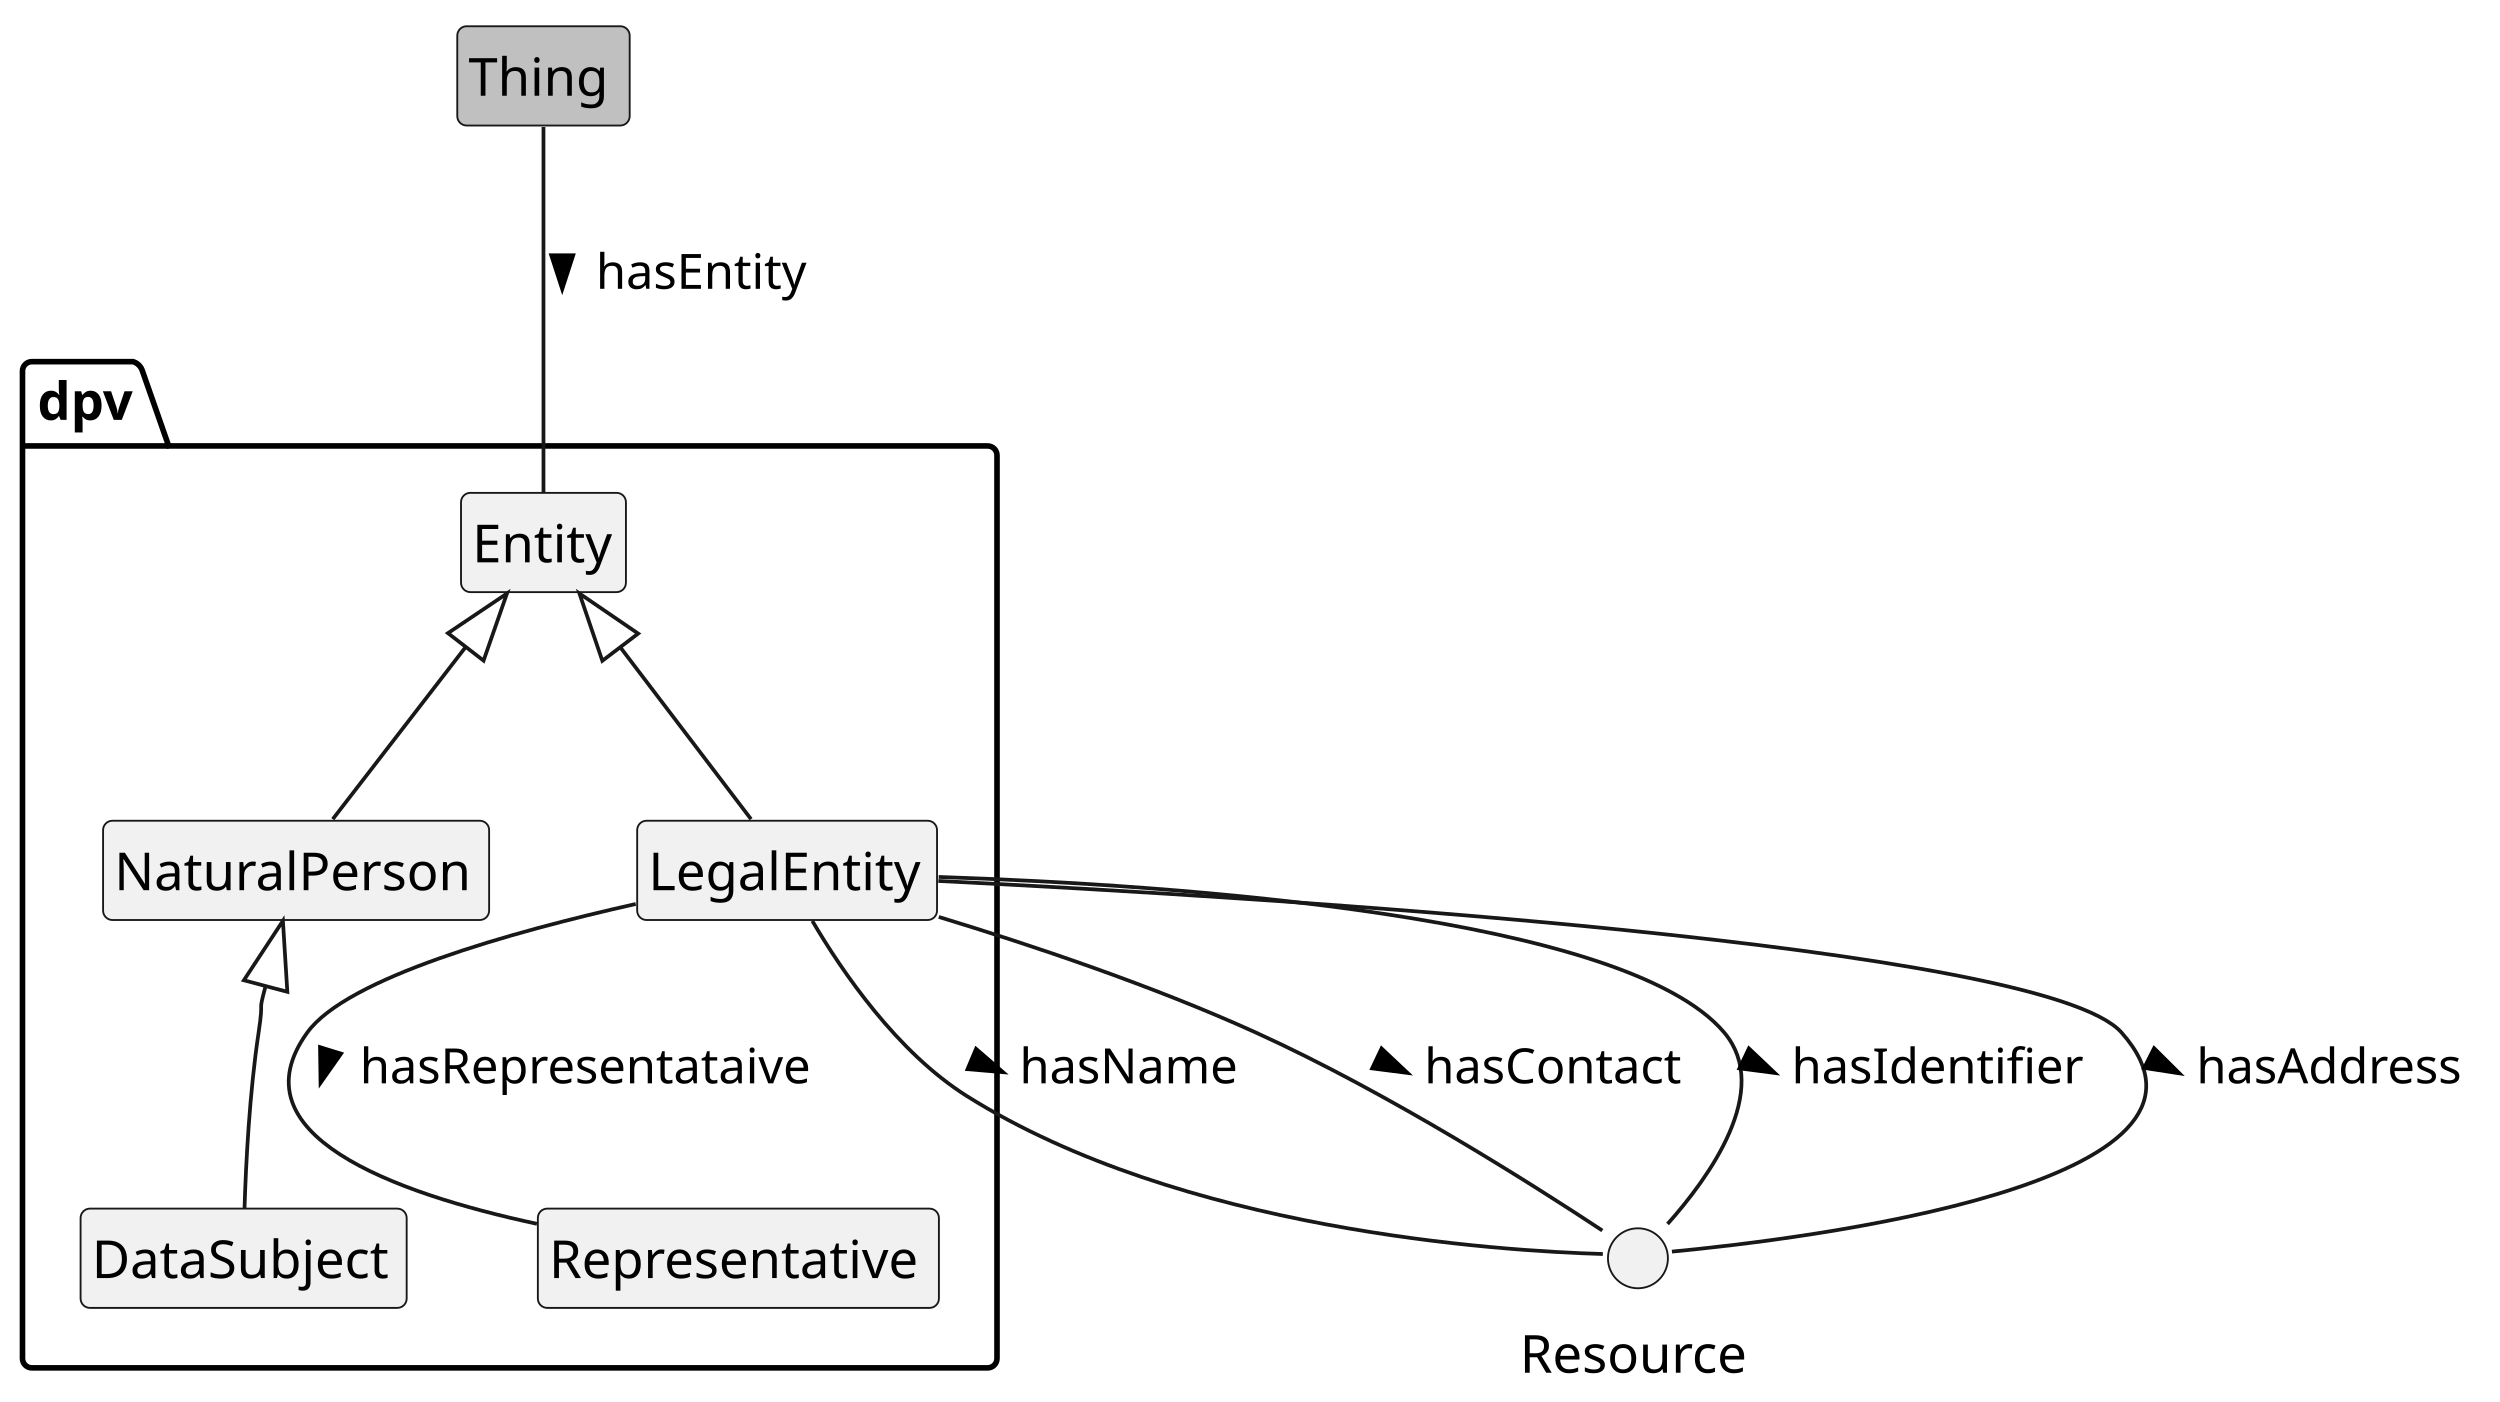
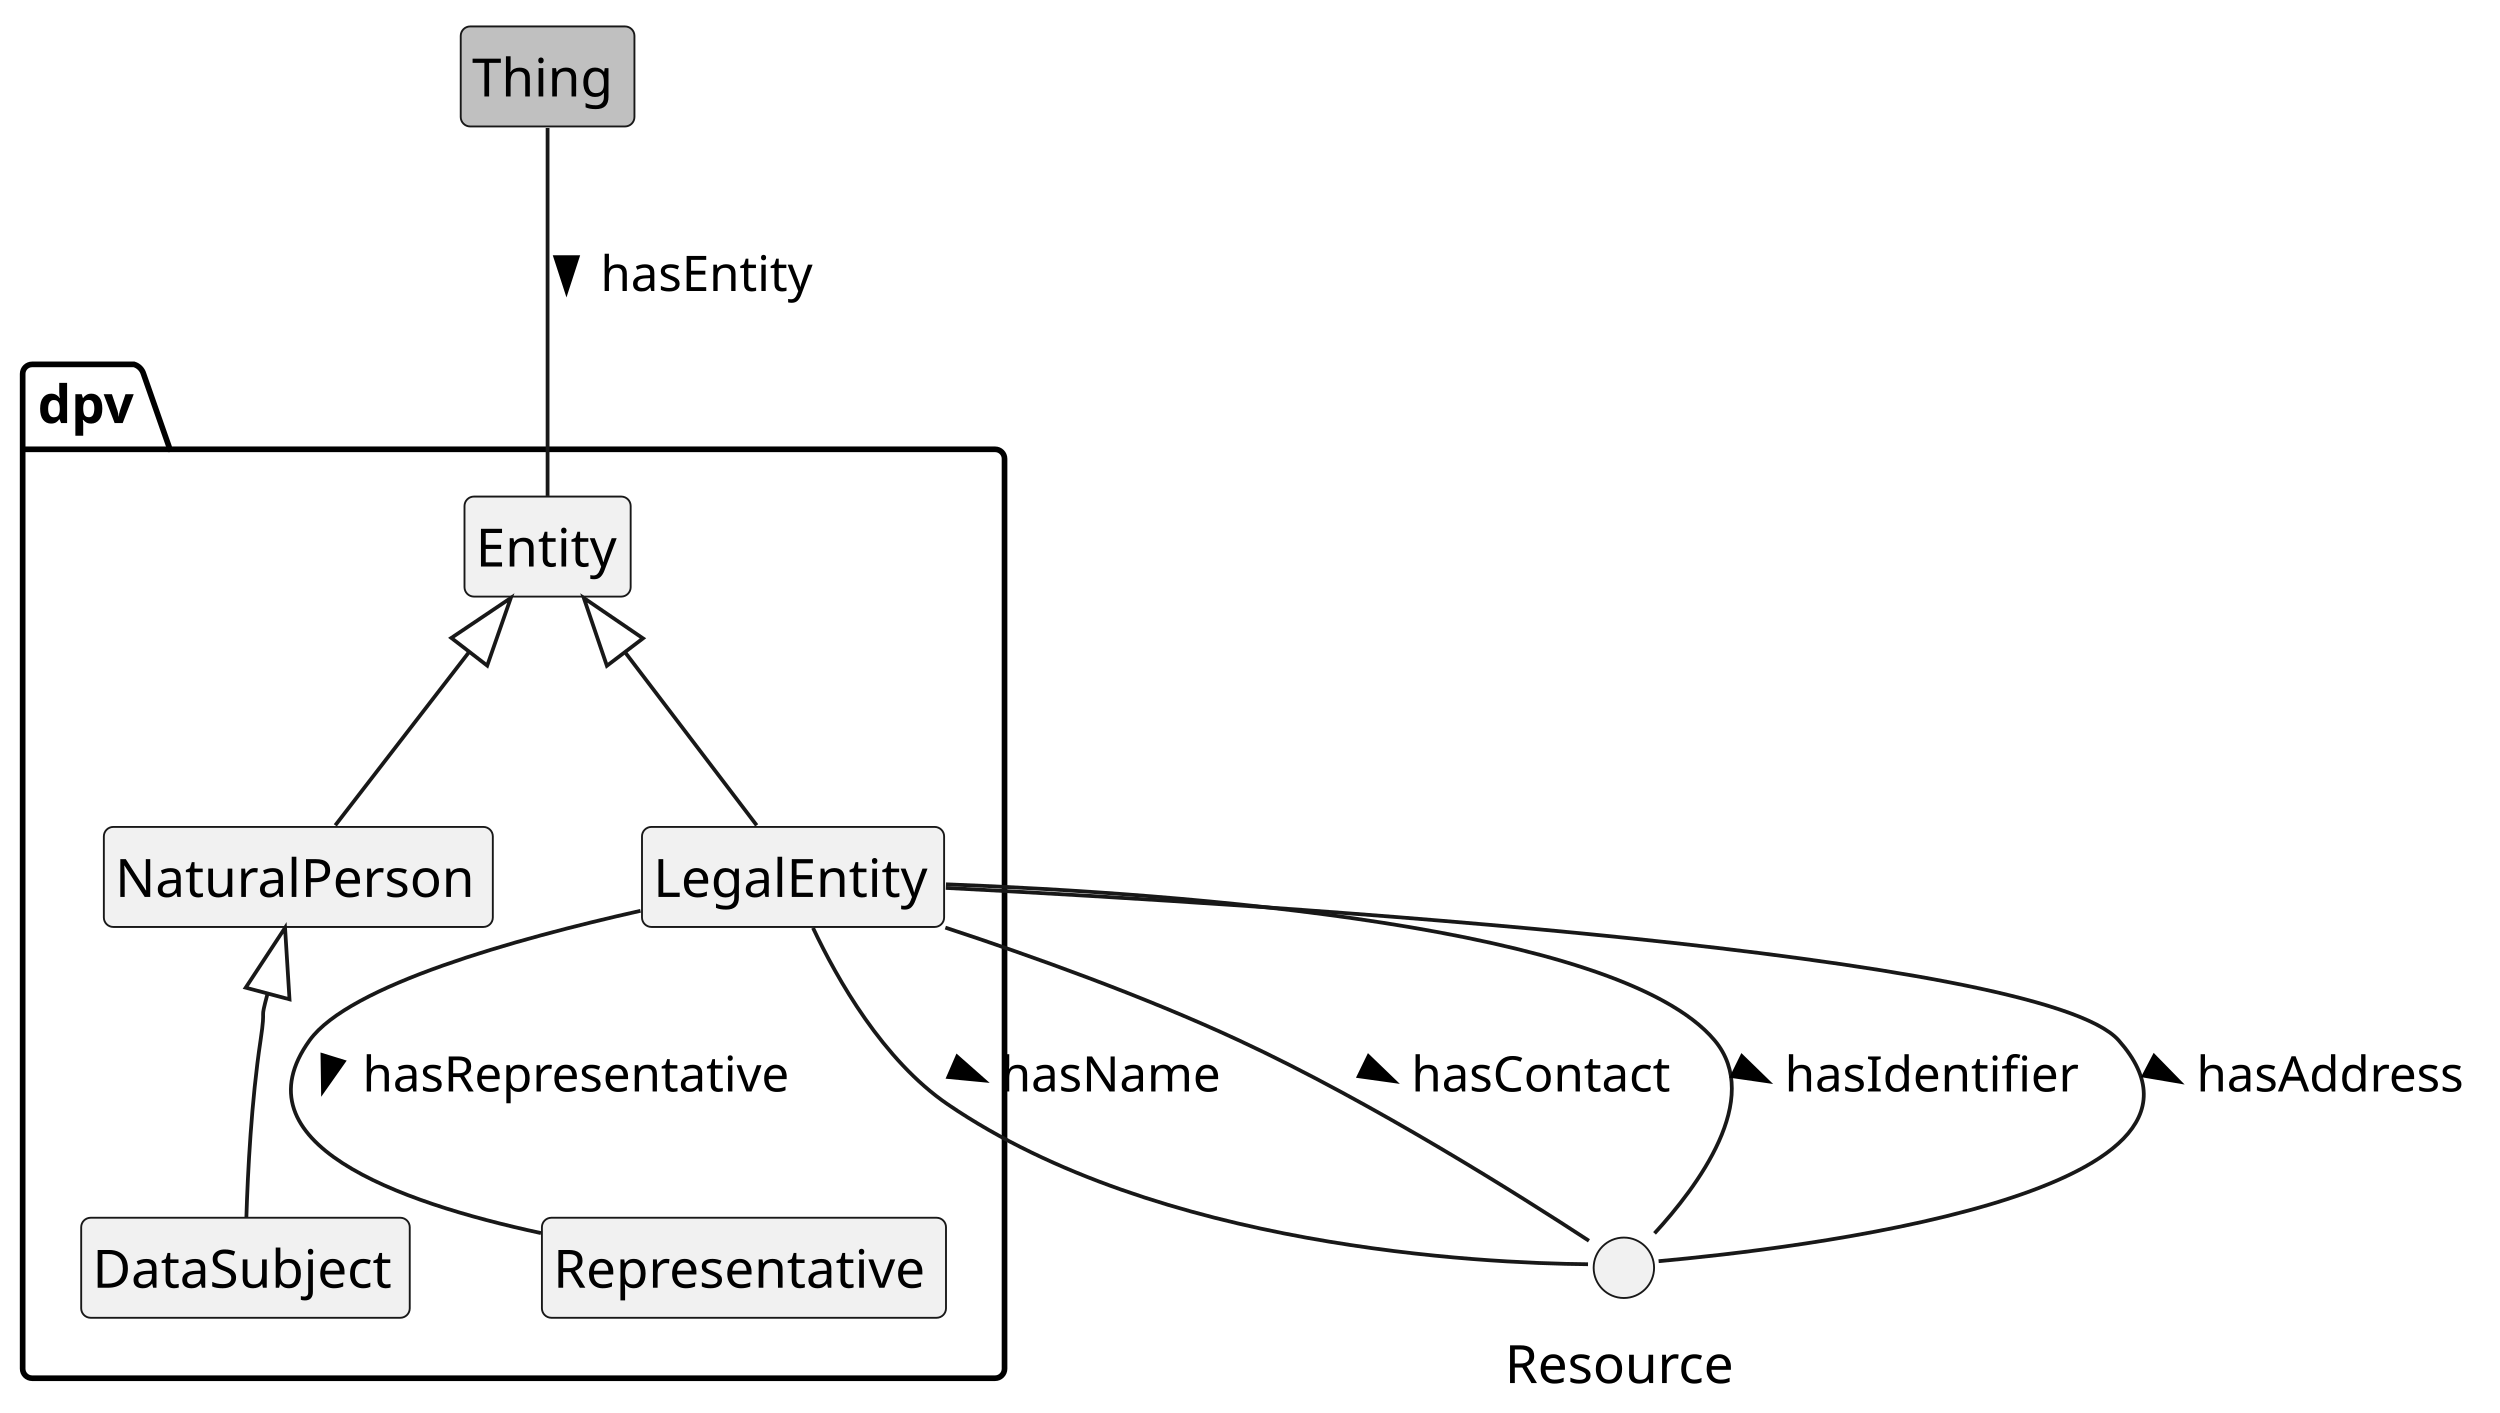
- <svg xmlns="http://www.w3.org/2000/svg" contentStyleType="text/css" height="374px" preserveAspectRatio="none" style="width:667px;height:374px;background:#FFFFFF;" version="1.1" viewBox="0 0 667 374" width="667px" zoomAndPan="magnify">
+ <svg xmlns="http://www.w3.org/2000/svg" contentStyleType="text/css" height="374px" preserveAspectRatio="none" style="width:662px;height:374px;background:#FFFFFF;" version="1.1" viewBox="0 0 662 374" width="662px" zoomAndPan="magnify">
  <defs />
  <g>
    <g id="cluster_dpv">
      <path d="M8.5,96.49 L35.5,96.49 A3.75,3.75 0 0 1 38,98.99 L45,118.978 L263.5,118.978 A2.5,2.5 0 0 1 266,121.478 L266,362.45 A2.5,2.5 0 0 1 263.5,364.95 L8.5,364.95 A2.5,2.5 0 0 1 6,362.45 L6,98.99 A2.5,2.5 0 0 1 8.5,96.49 " fill="none" style="stroke:#000000;stroke-width:1.5;" />
      <line style="stroke:#000000;stroke-width:1.5;" x1="6" x2="45" y1="118.978" y2="118.978" />
      <text fill="#000000" font-family="sans-serif" font-size="14" font-weight="bold" lengthAdjust="spacing" textLength="26" x="10" y="112.025">dpv</text>
    </g>
    <g id="elem_Entity">
      <rect codeLine="7" fill="#F1F1F1" height="26.488" id="Entity" rx="2.5" ry="2.5" style="stroke:#181818;stroke-width:0.5;" width="44" x="123" y="131.49" />
      <text fill="#000000" font-family="sans-serif" font-size="14" lengthAdjust="spacing" textLength="38" x="126" y="150.025">Entity</text>
    </g>
    <g id="elem_LegalEntity">
      <rect codeLine="8" fill="#F1F1F1" height="26.488" id="LegalEntity" rx="2.5" ry="2.5" style="stroke:#181818;stroke-width:0.5;" width="80" x="170" y="218.97" />
      <text fill="#000000" font-family="sans-serif" font-size="14" lengthAdjust="spacing" textLength="74" x="173" y="237.505">LegalEntity</text>
    </g>
    <g id="elem_NaturalPerson">
      <rect codeLine="9" fill="#F1F1F1" height="26.488" id="NaturalPerson" rx="2.5" ry="2.5" style="stroke:#181818;stroke-width:0.5;" width="103" x="27.5" y="218.97" />
      <text fill="#000000" font-family="sans-serif" font-size="14" lengthAdjust="spacing" textLength="97" x="30.5" y="237.505">NaturalPerson</text>
    </g>
    <g id="elem_DataSubject">
      <rect codeLine="10" fill="#F1F1F1" height="26.488" id="DataSubject" rx="2.5" ry="2.5" style="stroke:#181818;stroke-width:0.5;" width="87" x="21.5" y="322.46" />
      <text fill="#000000" font-family="sans-serif" font-size="14" lengthAdjust="spacing" textLength="81" x="24.5" y="340.995">DataSubject</text>
    </g>
    <g id="elem_Representative">
      <rect codeLine="11" fill="#F1F1F1" height="26.488" id="Representative" rx="2.5" ry="2.5" style="stroke:#181818;stroke-width:0.5;" width="107" x="143.5" y="322.46" />
      <text fill="#000000" font-family="sans-serif" font-size="14" lengthAdjust="spacing" textLength="101" x="146.5" y="340.995">Representative</text>
    </g>
    <g id="elem_Thing">
      <rect codeLine="4" fill="#C0C0C0" height="26.488" id="Thing" rx="2.5" ry="2.5" style="stroke:#181818;stroke-width:0.5;" width="46" x="122" y="7" />
      <text fill="#000000" font-family="sans-serif" font-size="14" lengthAdjust="spacing" textLength="40" x="125" y="25.535">Thing</text>
    </g>
    <g id="elem_Resource">
-       <ellipse cx="437" cy="335.71" fill="#F1F1F1" rx="8" ry="8" style="stroke:#181818;stroke-width:0.5;" />
-       <text fill="#000000" font-family="sans-serif" font-size="14" lengthAdjust="spacing" textLength="63" x="405.5" y="366.245">Resource</text>
+       <ellipse cx="430" cy="335.71" fill="#F1F1F1" rx="8" ry="8" style="stroke:#181818;stroke-width:0.5;" />
+       <text fill="#000000" font-family="sans-serif" font-size="14" lengthAdjust="spacing" textLength="63" x="398.5" y="366.245">Resource</text>
    </g>
    <g id="link_Thing_Entity">
      <path codeLine="14" d="M145,33.89 C145,57.48 145,107.93 145,131.33 " fill="none" id="Thing-Entity" style="stroke:#181818;stroke-width:1.0;" />
      <polygon fill="#000000" points="150,77.145,152.939,68.1,147.061,68.1,150,77.145" style="stroke:#000000;stroke-width:1.0;" />
      <text fill="#000000" font-family="sans-serif" font-size="13" lengthAdjust="spacing" textLength="58" x="159" y="77.058">hasEntity</text>
    </g>
    <g id="link_Entity_LegalEntity">
      <path codeLine="15" d="M165.482,172.671 C177.772,188.841 188.06,202.36 200.37,218.55 " fill="none" id="Entity-backto-LegalEntity" style="stroke:#181818;stroke-width:1.0;" />
      <polygon fill="none" points="154.59,158.34,160.705,176.301,170.259,169.04,154.59,158.34" style="stroke:#181818;stroke-width:1.0;" />
    </g>
    <g id="link_LegalEntity_Resource">
-       <path codeLine="17" d="M216.73,245.7 C224.73,259.33 239.39,280.77 258,292.46 C315.05,328.3 399.66,333.76 427.64,334.57 " fill="none" id="LegalEntity-Resource" style="stroke:#181818;stroke-width:1.0;" />
-       <polygon fill="#000000" points="267.608,286.057,260.413,279.836,258.131,285.253,267.608,286.057" style="stroke:#000000;stroke-width:1.0;" />
-       <text fill="#000000" font-family="sans-serif" font-size="13" lengthAdjust="spacing" textLength="58" x="272" y="289.028">hasName</text>
+       <path codeLine="17" d="M215.28,245.7 C221.7,259.32 233.85,280.76 251,292.46 C306.66,330.42 392.17,334.51 420.51,334.77 " fill="none" id="LegalEntity-Resource" style="stroke:#181818;stroke-width:1.0;" />
+       <polygon fill="#000000" points="260.587,286.106,253.459,279.809,251.119,285.201,260.587,286.106" style="stroke:#000000;stroke-width:1.0;" />
+       <text fill="#000000" font-family="sans-serif" font-size="13" lengthAdjust="spacing" textLength="58" x="265" y="289.028">hasName</text>
    </g>
    <g id="link_LegalEntity_Resource">
-       <path codeLine="18" d="M250.47,244.64 C275.34,252.21 307.57,263.01 335,275.46 C370.62,291.63 409.87,316.65 427.5,328.31 " fill="none" id="LegalEntity-Resource-1" style="stroke:#181818;stroke-width:1.0;" />
-       <polygon fill="#000000" points="375.521,286.252,368.599,279.73,366.087,285.044,375.521,286.252" style="stroke:#000000;stroke-width:1.0;" />
-       <text fill="#000000" font-family="sans-serif" font-size="13" lengthAdjust="spacing" textLength="71" x="380" y="289.028">hasContact</text>
+       <path codeLine="18" d="M250.33,245.63 C273.47,253.25 302.84,263.77 328,275.46 C363.66,292.03 403.2,317.07 420.75,328.56 " fill="none" id="LegalEntity-Resource-1" style="stroke:#181818;stroke-width:1.0;" />
+       <polygon fill="#000000" points="369.226,286.303,362.379,279.703,359.807,284.988,369.226,286.303" style="stroke:#000000;stroke-width:1.0;" />
+       <text fill="#000000" font-family="sans-serif" font-size="13" lengthAdjust="spacing" textLength="71" x="373.73" y="289.028">hasContact</text>
    </g>
    <g id="link_LegalEntity_Resource">
-       <path codeLine="19" d="M250.44,233.97 C314.22,236.11 433.65,244.28 460,275.46 C472.96,290.8 455.87,314.27 444.9,326.56 " fill="none" id="LegalEntity-Resource-2" style="stroke:#181818;stroke-width:1.0;" />
-       <polygon fill="#000000" points="473.514,286.265,466.611,279.723,464.084,285.03,473.514,286.265" style="stroke:#000000;stroke-width:1.0;" />
-       <text fill="#000000" font-family="sans-serif" font-size="13" lengthAdjust="spacing" textLength="79" x="478" y="289.028">hasIdentifier</text>
+       <path codeLine="19" d="M250.49,234.16 C313,236.57 428.46,245.12 454,275.46 C467.01,290.91 449.39,314.34 438.12,326.59 " fill="none" id="LegalEntity-Resource-2" style="stroke:#181818;stroke-width:1.0;" />
+       <polygon fill="#000000" points="468.075,286.325,461.26,279.691,458.663,284.964,468.075,286.325" style="stroke:#000000;stroke-width:1.0;" />
+       <text fill="#000000" font-family="sans-serif" font-size="13" lengthAdjust="spacing" textLength="79" x="472.59" y="289.028">hasIdentifier</text>
    </g>
    <g id="link_LegalEntity_Resource">
-       <path codeLine="20" d="M250.35,235.04 C339.16,239.47 545.31,252.17 566,275.46 C602.01,316 480.86,330.62 446.07,333.93 " fill="none" id="LegalEntity-Resource-3" style="stroke:#181818;stroke-width:1.0;" />
-       <polygon fill="#000000" points="581.463,286.37,574.715,279.668,572.064,284.914,581.463,286.37" style="stroke:#000000;stroke-width:1.0;" />
-       <text fill="#000000" font-family="sans-serif" font-size="13" lengthAdjust="spacing" textLength="73" x="586" y="289.028">hasAddress</text>
+       <path codeLine="20" d="M250.45,235.12 C338.36,239.67 540.66,252.53 561,275.46 C597.44,316.55 474.5,330.77 439.2,333.96 " fill="none" id="LegalEntity-Resource-3" style="stroke:#181818;stroke-width:1.0;" />
+       <polygon fill="#000000" points="577.059,286.435,570.41,279.635,567.683,284.842,577.059,286.435" style="stroke:#000000;stroke-width:1.0;" />
+       <text fill="#000000" font-family="sans-serif" font-size="13" lengthAdjust="spacing" textLength="73" x="581.63" y="289.028">hasAddress</text>
    </g>
    <g id="link_LegalEntity_Representative">
      <path codeLine="21" d="M169.61,241.18 C136.16,248.7 92.49,260.95 82,275.46 C62.39,302.58 104.57,318.2 143.25,326.52 " fill="none" id="LegalEntity-Representative" style="stroke:#181818;stroke-width:1.0;" />
      <polygon fill="#000000" points="85.524,288.893,91.002,281.118,85.386,279.383,85.524,288.893" style="stroke:#000000;stroke-width:1.0;" />
-       <text fill="#000000" font-family="sans-serif" font-size="13" lengthAdjust="spacing" textLength="121" x="96" y="289.028">hasRepresentataive</text>
+       <text fill="#000000" font-family="sans-serif" font-size="13" lengthAdjust="spacing" textLength="114" x="96" y="289.028">hasRepresentative</text>
    </g>
    <g id="link_Entity_NaturalPerson">
      <path codeLine="23" d="M124.262,172.589 C111.782,188.76 101.28,202.36 88.78,218.55 " fill="none" id="Entity-backto-NaturalPerson" style="stroke:#181818;stroke-width:1.0;" />
      <polygon fill="none" points="135.26,158.34,119.512,168.924,129.012,176.255,135.26,158.34" style="stroke:#181818;stroke-width:1.0;" />
    </g>
    <g id="link_NaturalPerson_DataSubject">
      <path codeLine="24" d="M70.86,263.077 C68.64,271.437 70.53,265.33 69,275.46 C66.57,291.57 65.61,310.36 65.24,322.39 " fill="none" id="NaturalPerson-backto-DataSubject" style="stroke:#181818;stroke-width:1.0;" />
      <polygon fill="none" points="75.48,245.68,65.061,261.537,76.659,264.617,75.48,245.68" style="stroke:#181818;stroke-width:1.0;" />
    </g>
  </g>
</svg>
